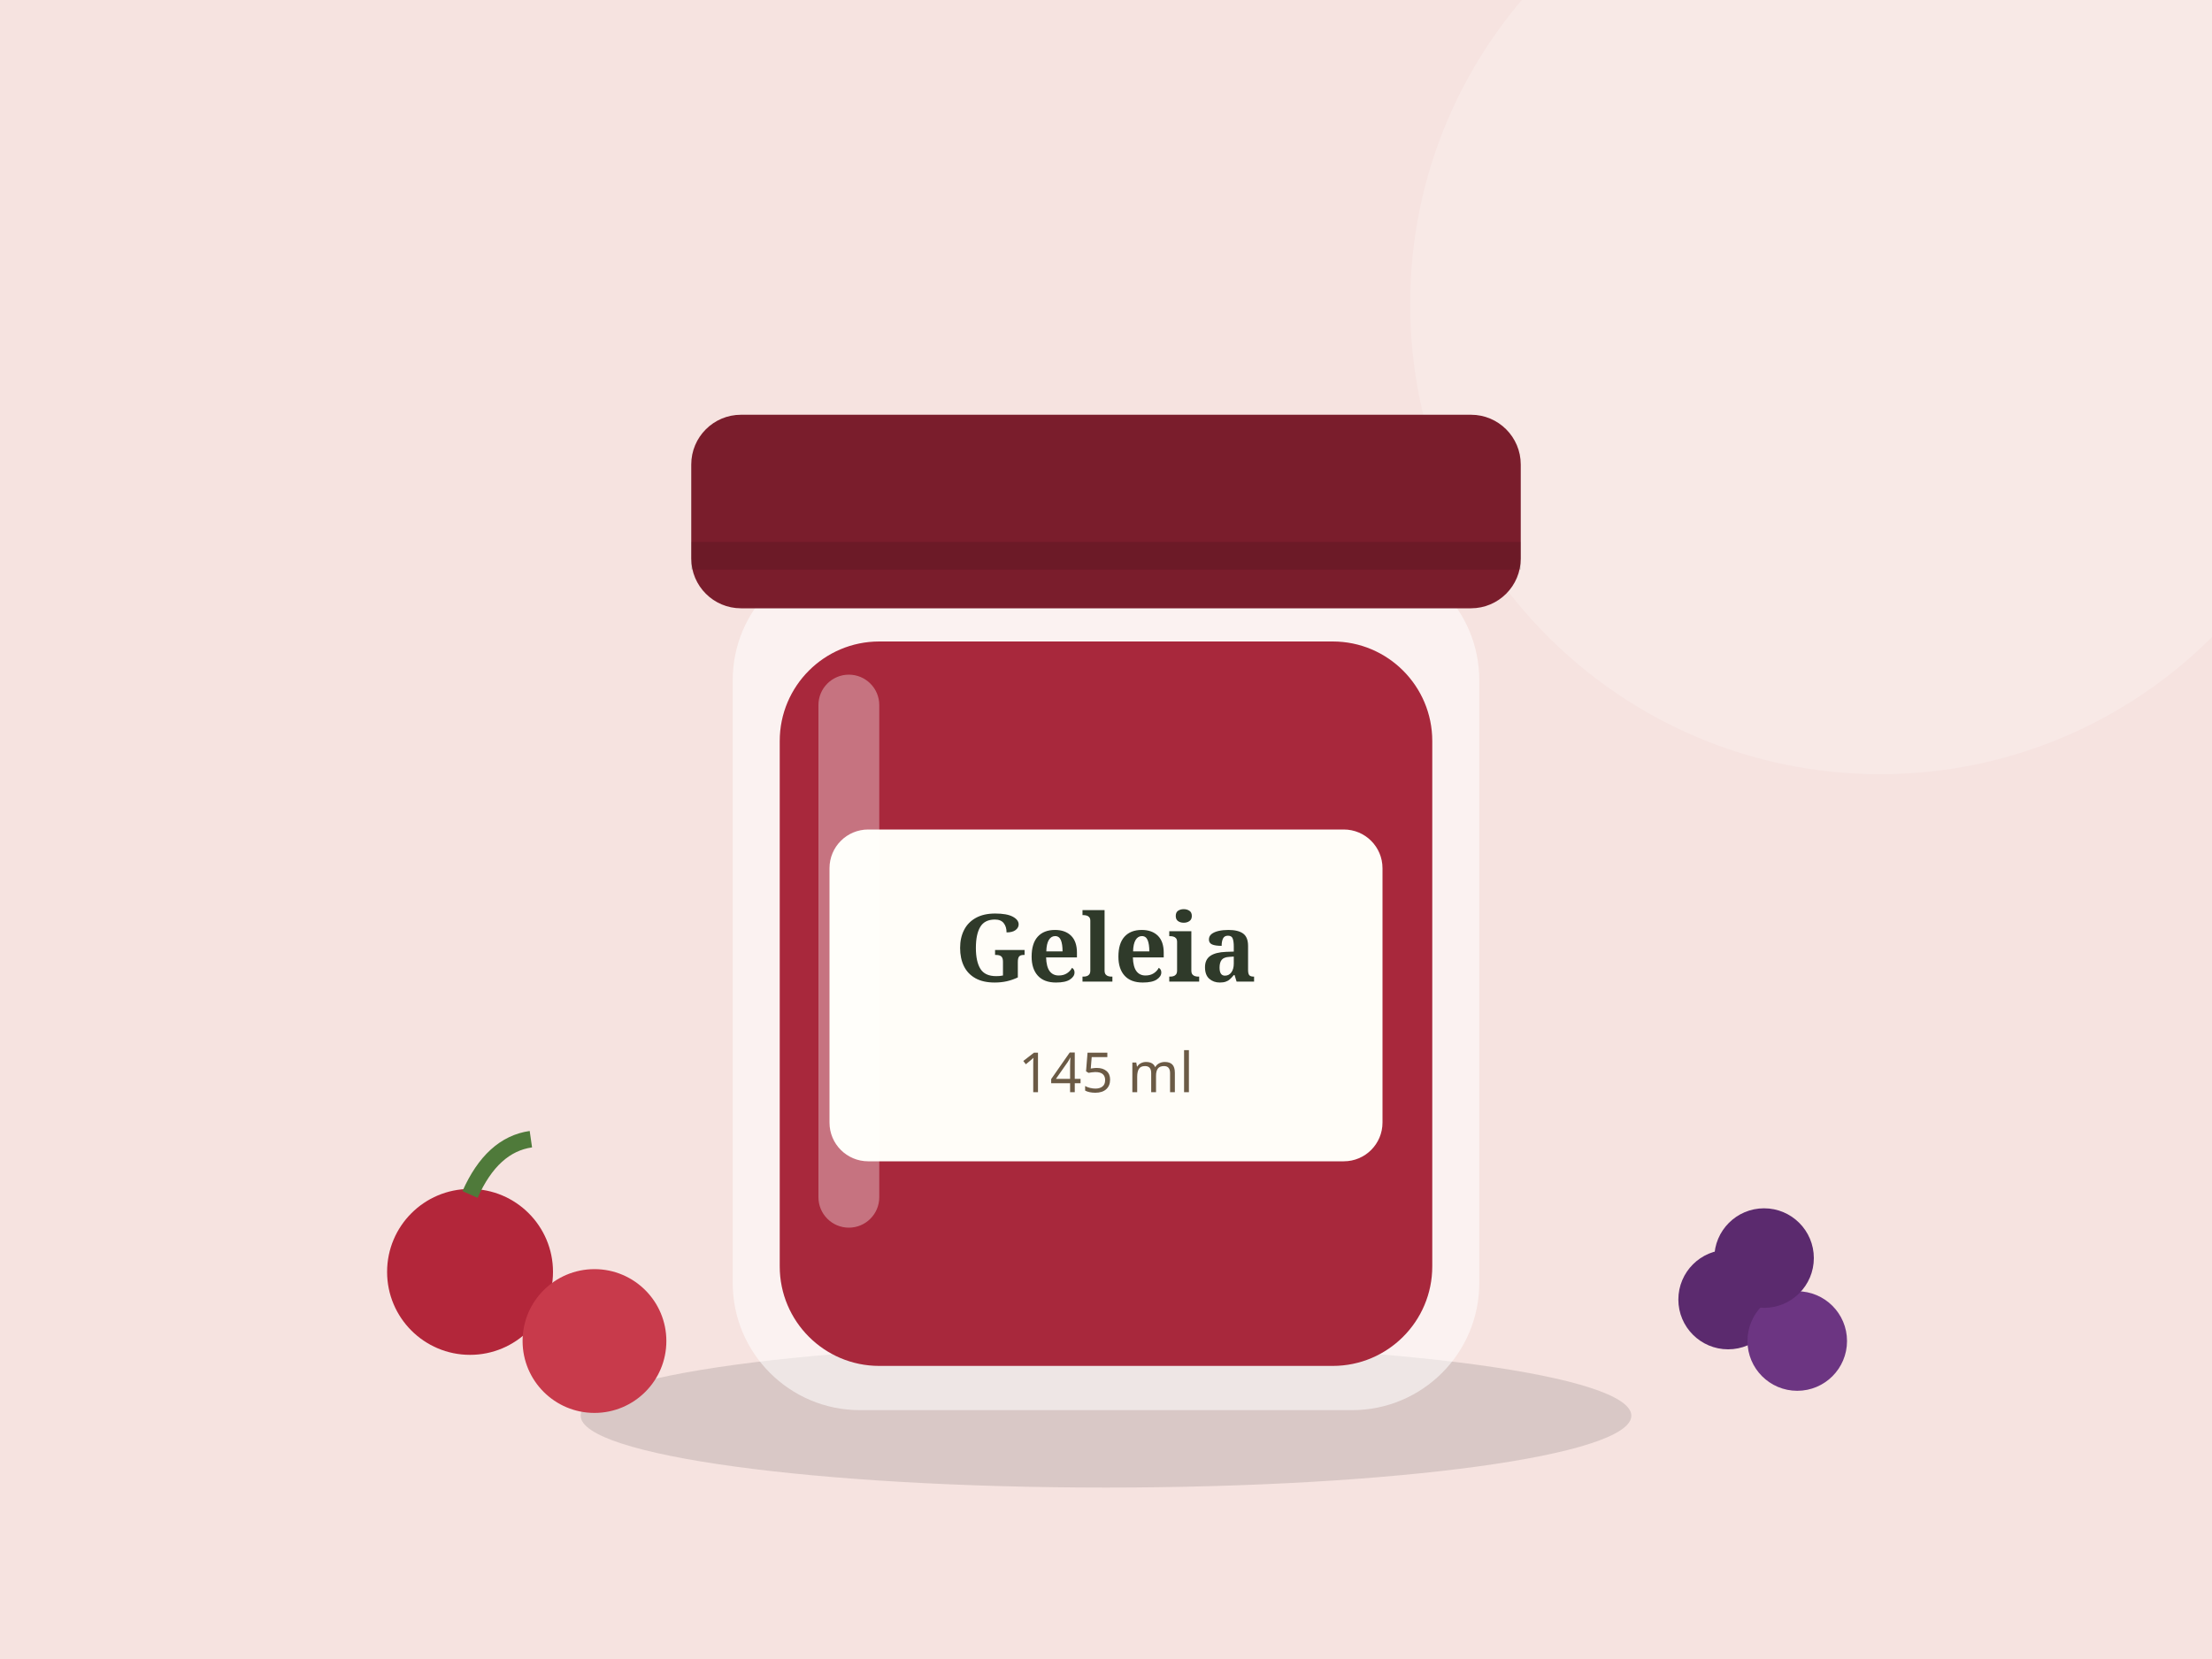
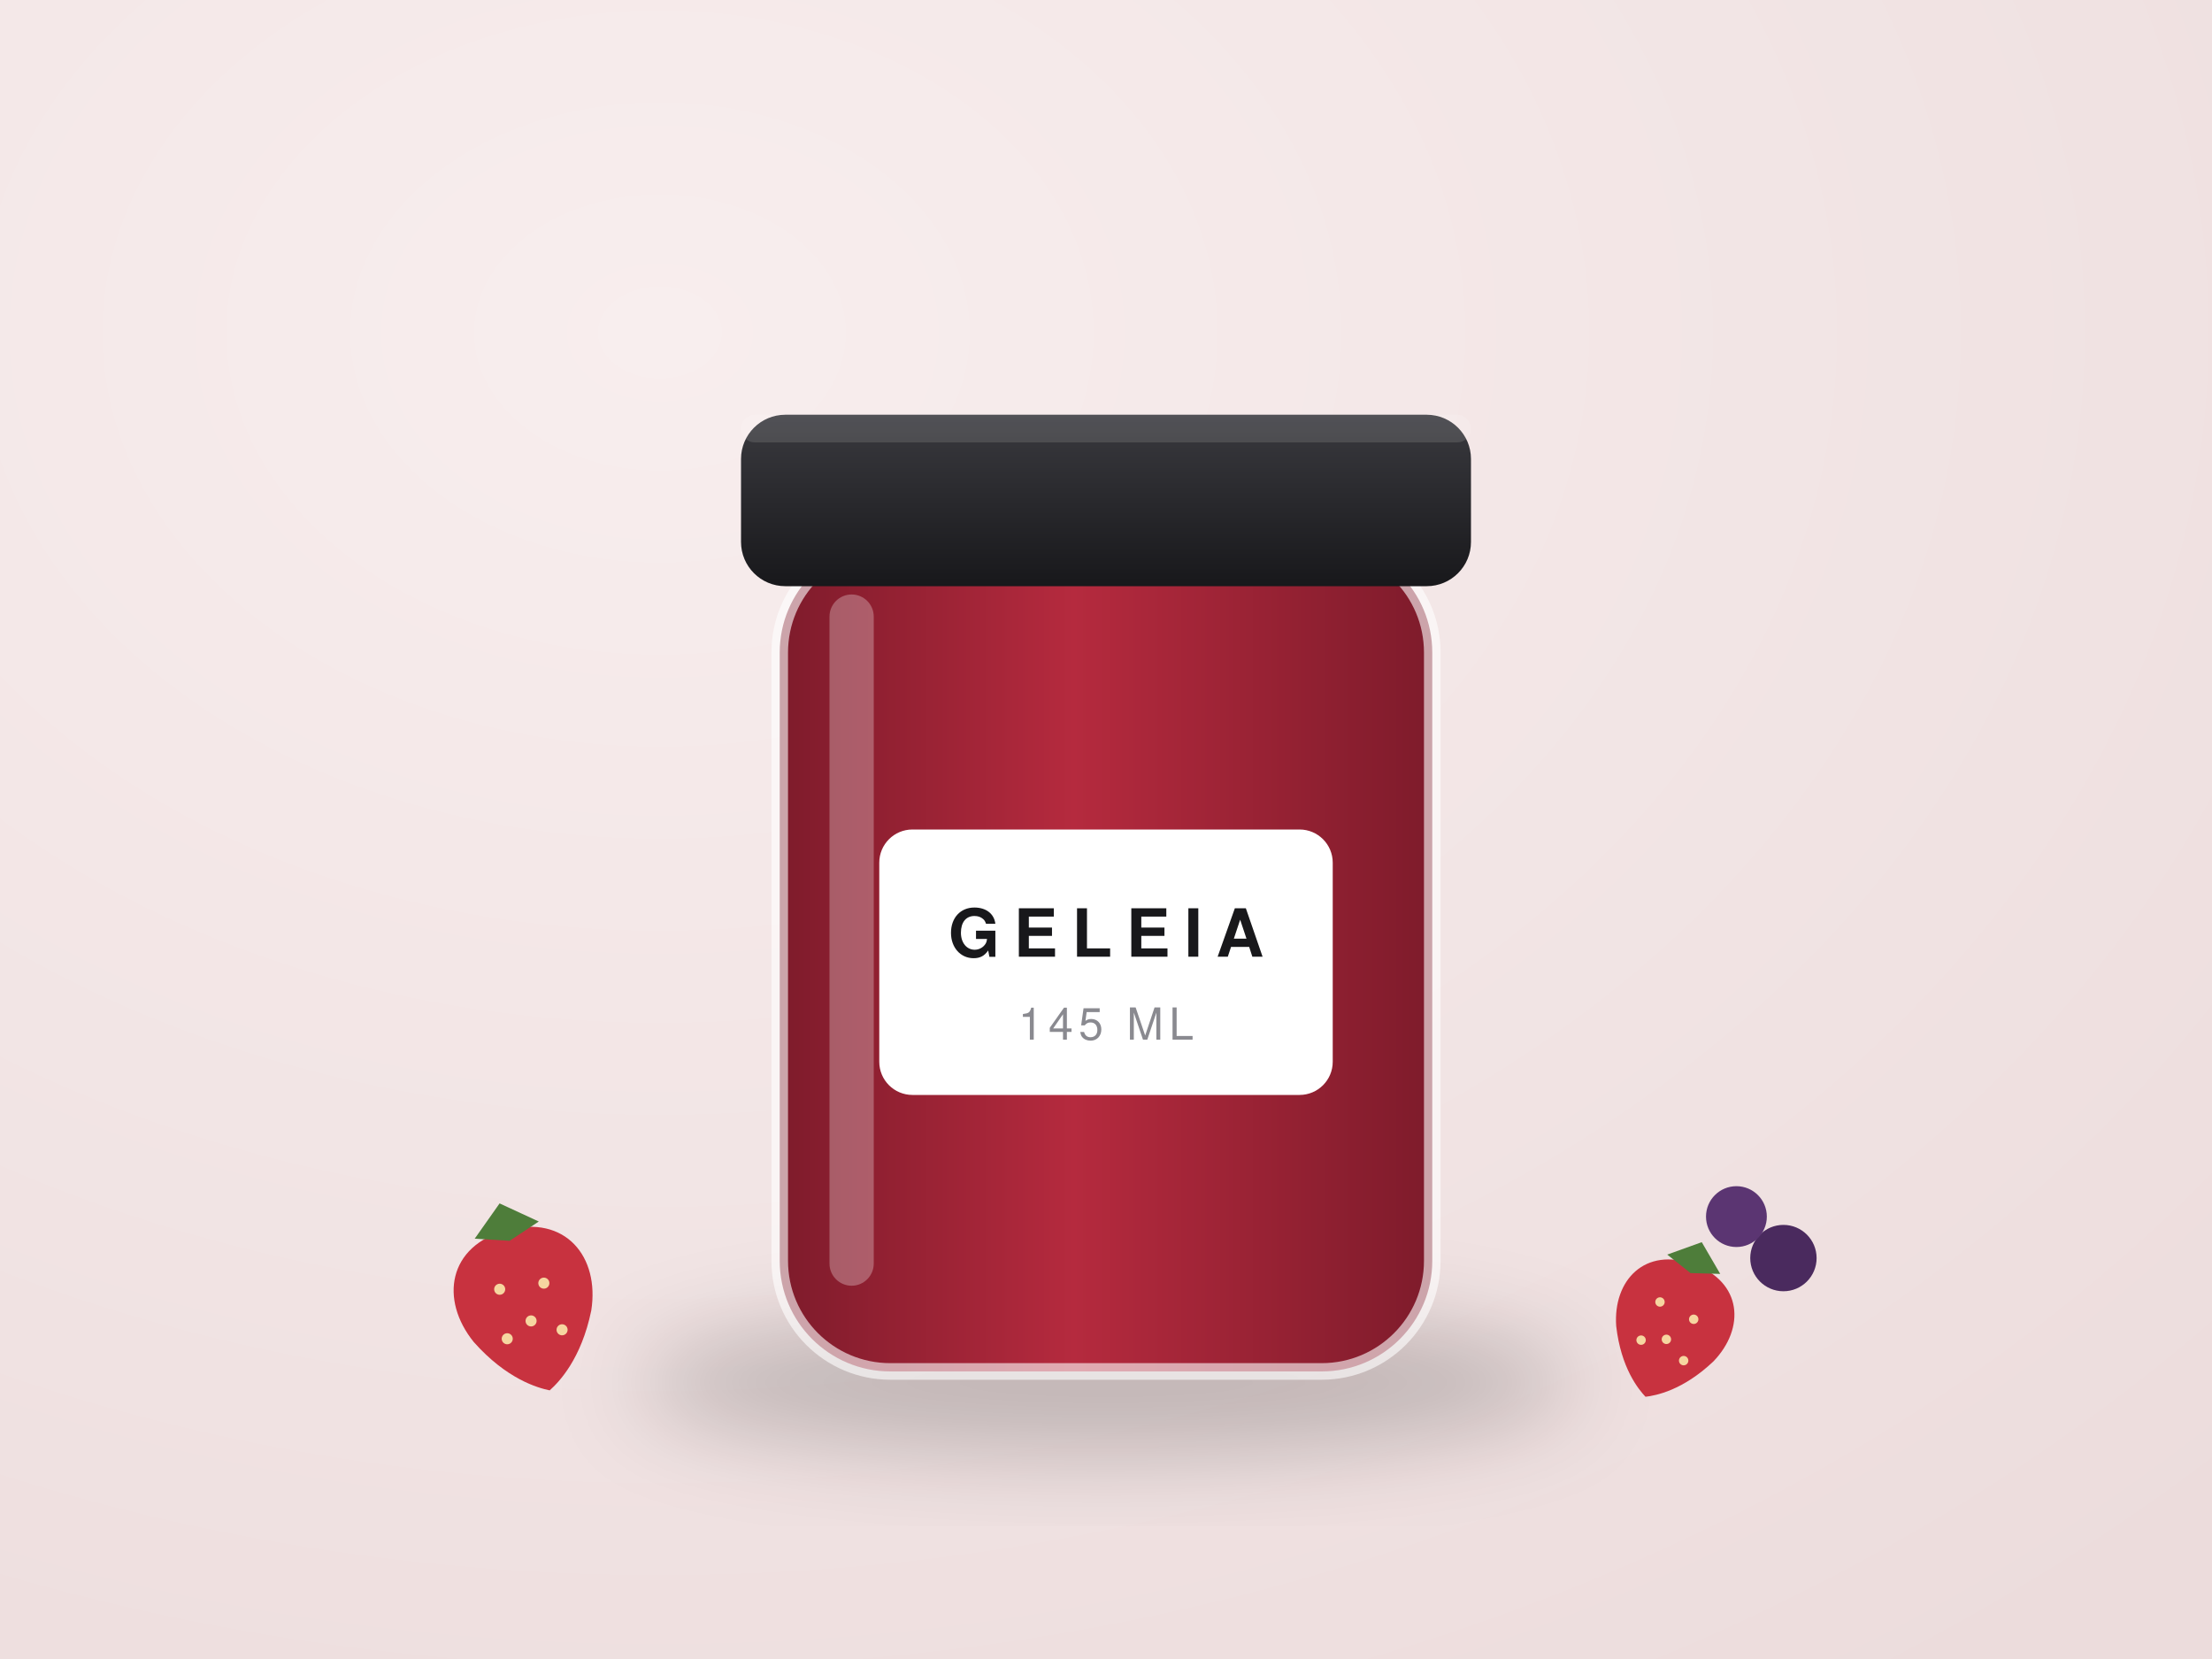
<svg xmlns="http://www.w3.org/2000/svg" viewBox="0 0 800 600" width="800" height="600">
-   <rect width="800" height="600" fill="#f6e3e0" />
-   <circle cx="680" cy="110" r="170" fill="#ffffff" opacity=".2" />
-   <ellipse cx="400" cy="512" rx="190" ry="26" fill="#000" opacity=".12" />
-   <rect x="265" y="200" width="270" height="310" rx="46" fill="#ffffff" opacity=".55" />
-   <rect x="282" y="232" width="236" height="262" rx="36" fill="#a8283c" />
-   <rect x="250" y="150" width="300" height="70" rx="18" fill="#7a1d2c" />
-   <rect x="250" y="196" width="300" height="10" fill="#000" opacity=".12" />
-   <rect x="300" y="300" width="200" height="120" rx="14" fill="#fffdf8" />
-   <text x="400" y="355" text-anchor="middle" font-family="Georgia,serif" font-size="34" font-weight="700" fill="#2f3a2a">Geleia</text>
-   <text x="400" y="395" text-anchor="middle" font-family="sans-serif" font-size="20" fill="#6b5a45">145 ml</text>
-   <rect x="296" y="244" width="22" height="200" rx="11" fill="#ffffff" opacity=".35" />
-   <g>
-     <circle cx="170" cy="460" r="30" fill="#b3263a" />
-     <circle cx="215" cy="485" r="26" fill="#c83a4b" />
-     <path d="M170 432 q8 -18 22 -20" stroke="#4f7a3a" stroke-width="6" fill="none" />
-     <circle cx="625" cy="470" r="18" fill="#5b2a6e" />
-     <circle cx="650" cy="485" r="18" fill="#6c3582" />
-     <circle cx="638" cy="455" r="18" fill="#5b2a6e" />
+   <defs>
+     <radialGradient id="fundo" cx=".3" cy=".2" r="1">
+       <stop offset="0" stop-color="#f8eeee" />
+       <stop offset="1" stop-color="#ecdcdc" />
+     </radialGradient>
+     <linearGradient id="dentro" x1="0" y1="0" x2="1" y2="0">
+       <stop offset="0" stop-color="#7e1b2b" />
+       <stop offset=".45" stop-color="#b52a3e" />
+       <stop offset="1" stop-color="#7e1b2b" />
+     </linearGradient>
+     <linearGradient id="tampa" x1="0" y1="0" x2="0" y2="1">
+       <stop offset="0" stop-color="#3a3a3f" />
+       <stop offset="1" stop-color="#18181b" />
+     </linearGradient>
+     <filter id="desfoque" x="-20%" y="-50%" width="140%" height="200%">
+       <feGaussianBlur stdDeviation="16" />
+     </filter>
+   </defs>
+   <rect width="800" height="600" fill="url(#fundo)" />
+   <ellipse cx="400" cy="500" rx="170" ry="26" fill="#000" opacity=".2" filter="url(#desfoque)" />
+   <rect x="282" y="196" width="236" height="300" rx="40" fill="url(#dentro)" />
+   <rect x="282" y="196" width="236" height="300" rx="40" fill="none" stroke="#fff" stroke-opacity=".6" stroke-width="6" />
+   <rect x="300" y="215" width="16" height="250" rx="8" fill="#fff" opacity=".28" />
+   <rect x="268" y="150" width="264" height="62" rx="16" fill="url(#tampa)" />
+   <rect x="268" y="150" width="264" height="10" rx="5" fill="#fff" opacity=".12" />
+   <rect x="318" y="300" width="164" height="96" rx="12" fill="#fff" />
+   <text x="400" y="346" text-anchor="middle" font-family="Helvetica,Arial,sans-serif" font-size="24" font-weight="700" letter-spacing="5" fill="#18181b">GELEIA</text>
+   <text x="400" y="376" text-anchor="middle" font-family="Helvetica,Arial,sans-serif" font-size="16" letter-spacing="2" fill="#8a8a90">145 ML</text>
+   <g transform="translate(190 470) rotate(-15)">
+     <path d="M0 -26 C22 -26 30 -8 22 10 C14 26 4 32 0 34 C-4 32 -14 26 -22 10 C-30 -8 -22 -26 0 -26Z" fill="#c8323f" />
+     <path d="M-12 -26 L0 -36 L12 -26 L0 -22Z" fill="#4e7d3a" />
+     <g fill="#f6d6a0">
+       <circle cx="-8" cy="-6" r="2" />
+       <circle cx="8" cy="-4" r="2" />
+       <circle cx="0" cy="8" r="2" />
+       <circle cx="-10" cy="12" r="2" />
+       <circle cx="10" cy="14" r="2" />
+     </g>
  </g>
+   <g transform="translate(605 478) rotate(20) scale(.85)">
+     <path d="M0 -26 C22 -26 30 -8 22 10 C14 26 4 32 0 34 C-4 32 -14 26 -22 10 C-30 -8 -22 -26 0 -26Z" fill="#c8323f" />
+     <path d="M-12 -26 L0 -36 L12 -26 L0 -22Z" fill="#4e7d3a" />
+     <g fill="#f6d6a0">
+       <circle cx="-8" cy="-6" r="2" />
+       <circle cx="8" cy="-4" r="2" />
+       <circle cx="0" cy="8" r="2" />
+       <circle cx="-10" cy="12" r="2" />
+       <circle cx="10" cy="14" r="2" />
+     </g>
+   </g>
+   <circle cx="645" cy="455" r="12" fill="#4a2a5e" />
+   <circle cx="628" cy="440" r="11" fill="#5b3572" />
</svg>
